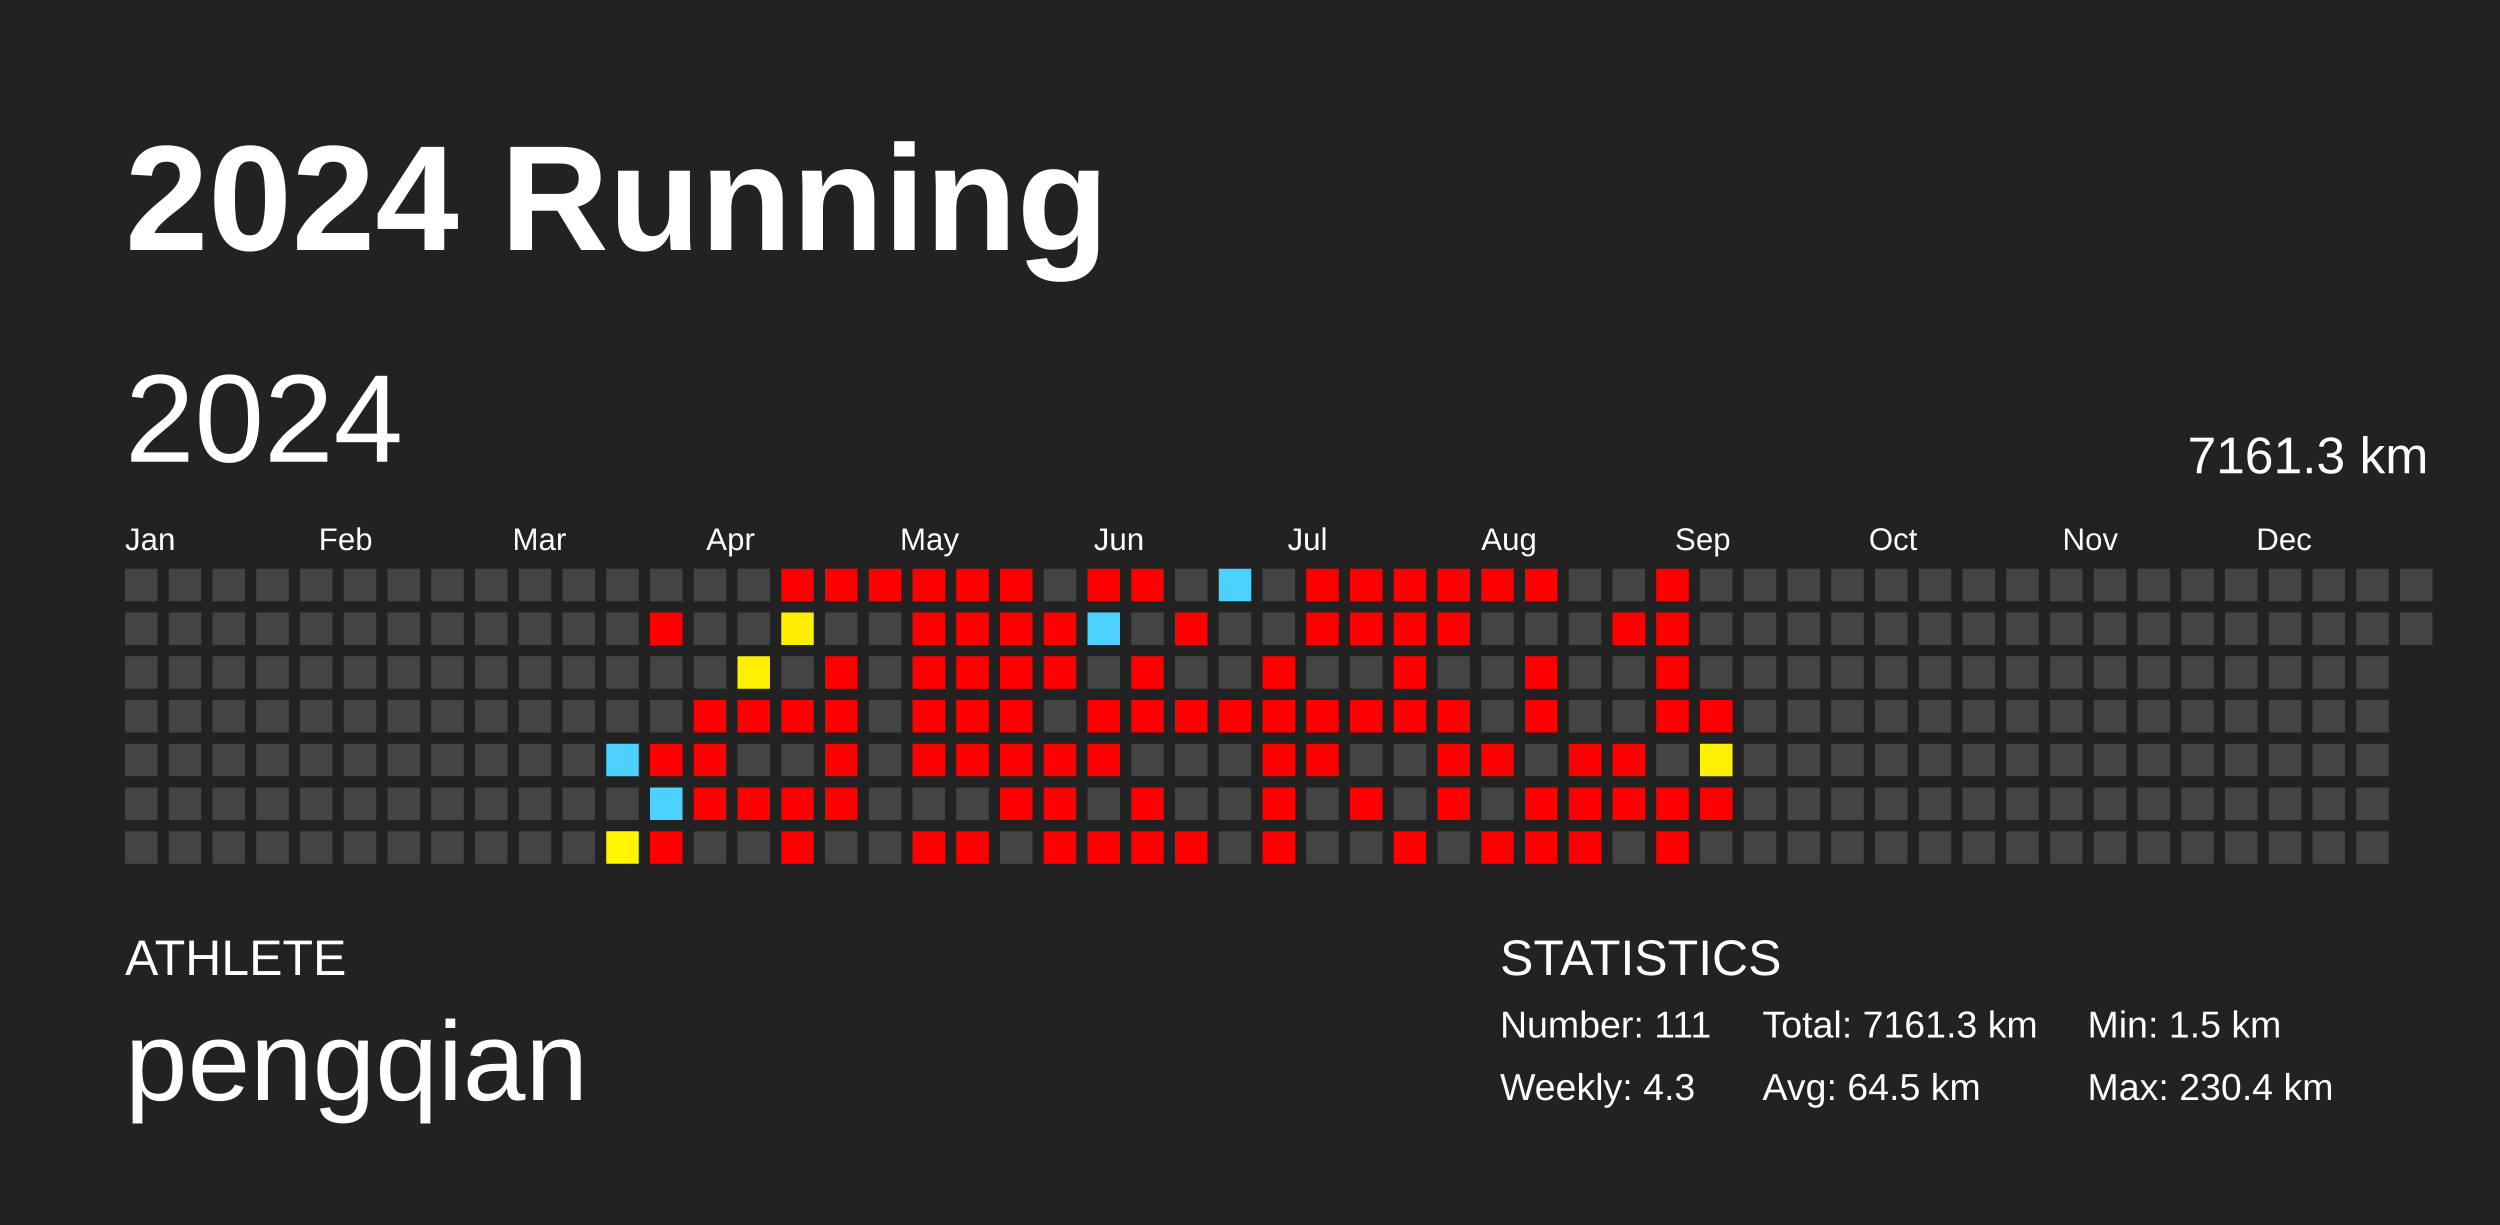
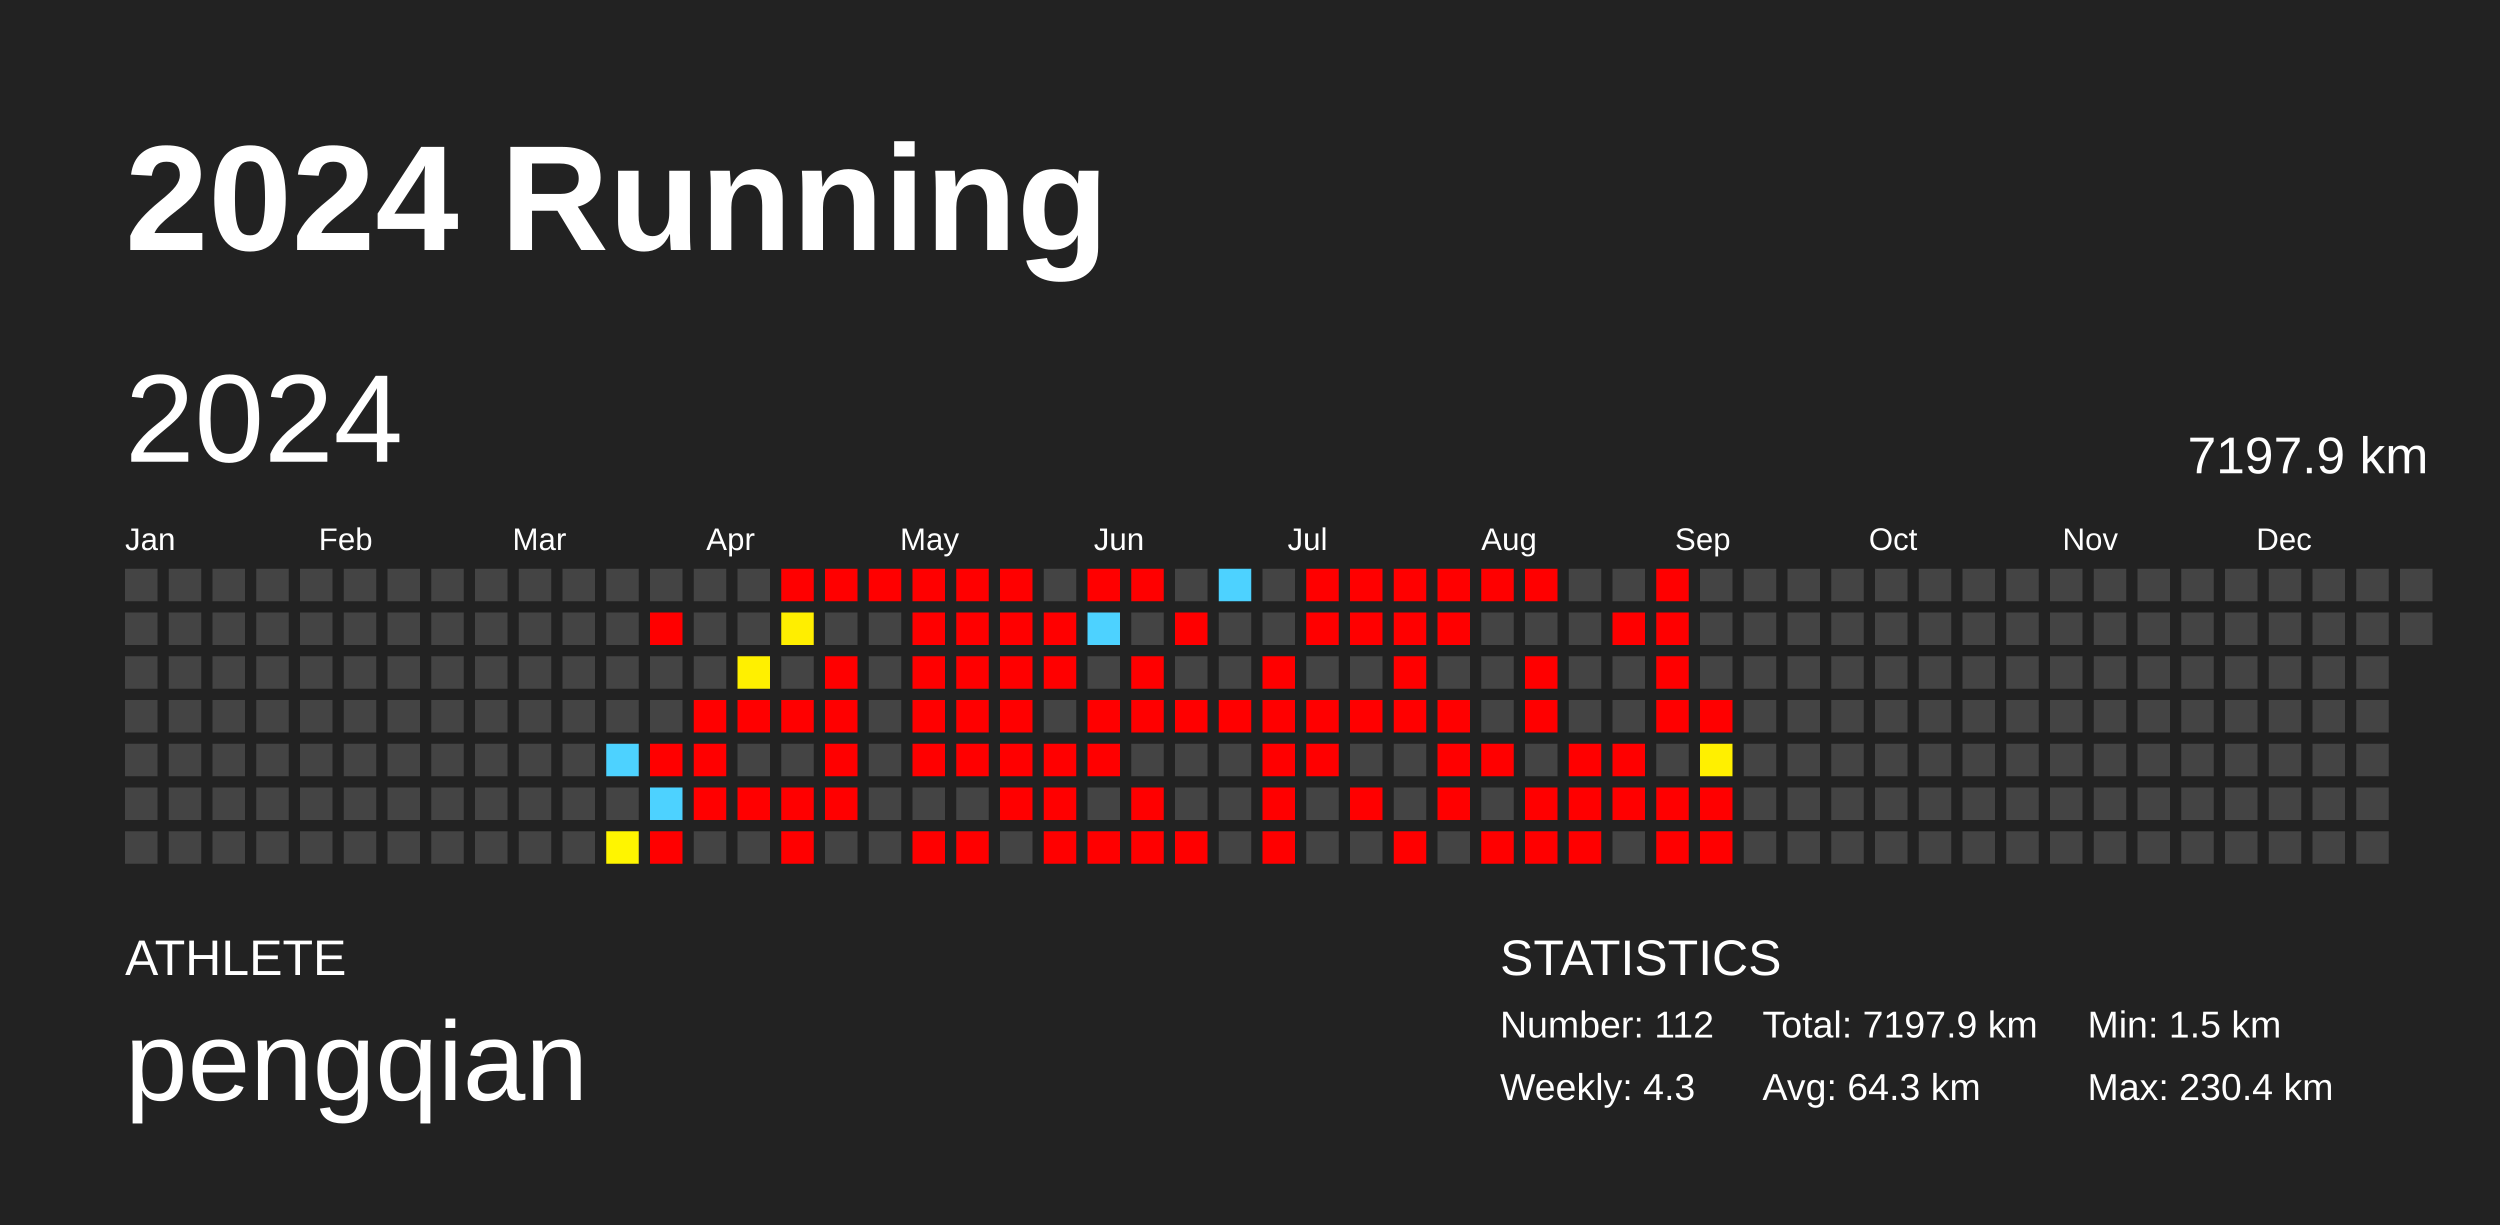
<svg xmlns="http://www.w3.org/2000/svg" baseProfile="full" height="98mm" version="1.1" viewBox="0,0,200,98" width="200mm">
  <defs />
  <rect fill="#222222" height="98" width="200" x="0" y="0" />
  <text fill="#FFFFFF" style="font-size:12px; font-family:Arial; font-weight:bold;" x="10" y="20">2024 Running</text>
  <text fill="#FFFFFF" style="font-size:4px; font-family:Arial" x="10" y="78">ATHLETE</text>
  <text fill="#FFFFFF" style="font-size:9px; font-family:Arial" x="10" y="88">pengqian</text>
  <text fill="#FFFFFF" style="font-size:4px; font-family:Arial" x="120" y="78">STATISTICS</text>
-   <text fill="#FFFFFF" style="font-size:3px; font-family:Arial" x="120" y="83">Number: 111</text>
+   <text fill="#FFFFFF" style="font-size:3px; font-family:Arial" x="120" y="83">Number: 112</text>
  <text fill="#FFFFFF" style="font-size:3px; font-family:Arial" x="120" y="88">Weekly: 4.3</text>
-   <text fill="#FFFFFF" style="font-size:3px; font-family:Arial" x="141" y="83">Total: 7161.3 km</text>
-   <text fill="#FFFFFF" style="font-size:3px; font-family:Arial" x="141" y="88">Avg: 64.5 km</text>
+   <text fill="#FFFFFF" style="font-size:3px; font-family:Arial" x="141" y="83">Total: 7197.9 km</text>
+   <text fill="#FFFFFF" style="font-size:3px; font-family:Arial" x="141" y="88">Avg: 64.3 km</text>
  <text fill="#FFFFFF" style="font-size:3px; font-family:Arial" x="167" y="83">Min: 1.5 km</text>
  <text fill="#FFFFFF" style="font-size:3px; font-family:Arial" x="167" y="88">Max: 230.4 km</text>
  <text dominant-baseline="hanging" fill="#FFFFFF" style="font-size:10.0px; font-family:Arial;" x="10" y="30">2024</text>
-   <text dominant-baseline="hanging" fill="#FFFFFF" style="font-size:4.125px; font-family:Arial;" x="175" y="35">7161.3 km</text>
+   <text dominant-baseline="hanging" fill="#FFFFFF" style="font-size:4.125px; font-family:Arial;" x="175" y="35">7197.9 km</text>
  <text fill="#FFFFFF" style="font-size:2.5px; font-family:Arial" x="10.0" y="44">Jan</text>
  <text fill="#FFFFFF" style="font-size:2.5px; font-family:Arial" x="25.5" y="44">Feb</text>
  <text fill="#FFFFFF" style="font-size:2.5px; font-family:Arial" x="41.0" y="44">Mar</text>
  <text fill="#FFFFFF" style="font-size:2.5px; font-family:Arial" x="56.5" y="44">Apr</text>
  <text fill="#FFFFFF" style="font-size:2.5px; font-family:Arial" x="72.0" y="44">May</text>
  <text fill="#FFFFFF" style="font-size:2.5px; font-family:Arial" x="87.5" y="44">Jun</text>
  <text fill="#FFFFFF" style="font-size:2.5px; font-family:Arial" x="103.0" y="44">Jul</text>
  <text fill="#FFFFFF" style="font-size:2.5px; font-family:Arial" x="118.5" y="44">Aug</text>
  <text fill="#FFFFFF" style="font-size:2.5px; font-family:Arial" x="134.0" y="44">Sep</text>
  <text fill="#FFFFFF" style="font-size:2.5px; font-family:Arial" x="149.5" y="44">Oct</text>
  <text fill="#FFFFFF" style="font-size:2.5px; font-family:Arial" x="165.0" y="44">Nov</text>
  <text fill="#FFFFFF" style="font-size:2.5px; font-family:Arial" x="180.5" y="44">Dec</text>
  <rect fill="#444444" height="2.6" width="2.6" x="10.0" y="45.5" />
  <rect fill="#444444" height="2.6" width="2.6" x="10.0" y="49.0" />
  <rect fill="#444444" height="2.6" width="2.6" x="10.0" y="52.5" />
  <rect fill="#444444" height="2.6" width="2.6" x="10.0" y="56.0" />
  <rect fill="#444444" height="2.6" width="2.6" x="10.0" y="59.5" />
  <rect fill="#444444" height="2.6" width="2.6" x="10.0" y="63.0" />
  <rect fill="#444444" height="2.6" width="2.6" x="10.0" y="66.5" />
  <rect fill="#444444" height="2.6" width="2.6" x="13.5" y="45.5" />
  <rect fill="#444444" height="2.6" width="2.6" x="13.5" y="49.0" />
  <rect fill="#444444" height="2.6" width="2.6" x="13.5" y="52.5" />
  <rect fill="#444444" height="2.6" width="2.6" x="13.5" y="56.0" />
  <rect fill="#444444" height="2.6" width="2.6" x="13.5" y="59.5" />
  <rect fill="#444444" height="2.6" width="2.6" x="13.5" y="63.0" />
  <rect fill="#444444" height="2.6" width="2.6" x="13.5" y="66.5" />
  <rect fill="#444444" height="2.6" width="2.6" x="17.0" y="45.5" />
  <rect fill="#444444" height="2.6" width="2.6" x="17.0" y="49.0" />
  <rect fill="#444444" height="2.6" width="2.6" x="17.0" y="52.5" />
  <rect fill="#444444" height="2.6" width="2.6" x="17.0" y="56.0" />
  <rect fill="#444444" height="2.6" width="2.6" x="17.0" y="59.5" />
  <rect fill="#444444" height="2.6" width="2.6" x="17.0" y="63.0" />
  <rect fill="#444444" height="2.6" width="2.6" x="17.0" y="66.5" />
  <rect fill="#444444" height="2.6" width="2.6" x="20.5" y="45.5" />
  <rect fill="#444444" height="2.6" width="2.6" x="20.5" y="49.0" />
  <rect fill="#444444" height="2.6" width="2.6" x="20.5" y="52.5" />
  <rect fill="#444444" height="2.6" width="2.6" x="20.5" y="56.0" />
  <rect fill="#444444" height="2.6" width="2.6" x="20.5" y="59.5" />
  <rect fill="#444444" height="2.6" width="2.6" x="20.5" y="63.0" />
  <rect fill="#444444" height="2.6" width="2.6" x="20.5" y="66.5" />
  <rect fill="#444444" height="2.6" width="2.6" x="24.0" y="45.5" />
  <rect fill="#444444" height="2.6" width="2.6" x="24.0" y="49.0" />
  <rect fill="#444444" height="2.6" width="2.6" x="24.0" y="52.5" />
  <rect fill="#444444" height="2.6" width="2.6" x="24.0" y="56.0" />
  <rect fill="#444444" height="2.6" width="2.6" x="24.0" y="59.5" />
  <rect fill="#444444" height="2.6" width="2.6" x="24.0" y="63.0" />
  <rect fill="#444444" height="2.6" width="2.6" x="24.0" y="66.5" />
  <rect fill="#444444" height="2.6" width="2.6" x="27.5" y="45.5" />
  <rect fill="#444444" height="2.6" width="2.6" x="27.5" y="49.0" />
  <rect fill="#444444" height="2.6" width="2.6" x="27.5" y="52.5" />
  <rect fill="#444444" height="2.6" width="2.6" x="27.5" y="56.0" />
  <rect fill="#444444" height="2.6" width="2.6" x="27.5" y="59.5" />
  <rect fill="#444444" height="2.6" width="2.6" x="27.5" y="63.0" />
  <rect fill="#444444" height="2.6" width="2.6" x="27.5" y="66.5" />
  <rect fill="#444444" height="2.6" width="2.6" x="31.0" y="45.5" />
  <rect fill="#444444" height="2.6" width="2.6" x="31.0" y="49.0" />
  <rect fill="#444444" height="2.6" width="2.6" x="31.0" y="52.5" />
  <rect fill="#444444" height="2.6" width="2.6" x="31.0" y="56.0" />
  <rect fill="#444444" height="2.6" width="2.6" x="31.0" y="59.5" />
  <rect fill="#444444" height="2.6" width="2.6" x="31.0" y="63.0" />
  <rect fill="#444444" height="2.6" width="2.6" x="31.0" y="66.5" />
  <rect fill="#444444" height="2.6" width="2.6" x="34.5" y="45.5" />
  <rect fill="#444444" height="2.6" width="2.6" x="34.5" y="49.0" />
  <rect fill="#444444" height="2.6" width="2.6" x="34.5" y="52.5" />
  <rect fill="#444444" height="2.6" width="2.6" x="34.5" y="56.0" />
  <rect fill="#444444" height="2.6" width="2.6" x="34.5" y="59.5" />
  <rect fill="#444444" height="2.6" width="2.6" x="34.5" y="63.0" />
  <rect fill="#444444" height="2.6" width="2.6" x="34.5" y="66.5" />
  <rect fill="#444444" height="2.6" width="2.6" x="38.0" y="45.5" />
  <rect fill="#444444" height="2.6" width="2.6" x="38.0" y="49.0" />
  <rect fill="#444444" height="2.6" width="2.6" x="38.0" y="52.5" />
  <rect fill="#444444" height="2.6" width="2.6" x="38.0" y="56.0" />
  <rect fill="#444444" height="2.6" width="2.6" x="38.0" y="59.5" />
  <rect fill="#444444" height="2.6" width="2.6" x="38.0" y="63.0" />
  <rect fill="#444444" height="2.6" width="2.6" x="38.0" y="66.5" />
  <rect fill="#444444" height="2.6" width="2.6" x="41.5" y="45.5" />
  <rect fill="#444444" height="2.6" width="2.6" x="41.5" y="49.0" />
  <rect fill="#444444" height="2.6" width="2.6" x="41.5" y="52.5" />
  <rect fill="#444444" height="2.6" width="2.6" x="41.5" y="56.0" />
  <rect fill="#444444" height="2.6" width="2.6" x="41.5" y="59.5" />
  <rect fill="#444444" height="2.6" width="2.6" x="41.5" y="63.0" />
  <rect fill="#444444" height="2.6" width="2.6" x="41.5" y="66.5" />
  <rect fill="#444444" height="2.6" width="2.6" x="45.0" y="45.5" />
  <rect fill="#444444" height="2.6" width="2.6" x="45.0" y="49.0" />
  <rect fill="#444444" height="2.6" width="2.6" x="45.0" y="52.5" />
  <rect fill="#444444" height="2.6" width="2.6" x="45.0" y="56.0" />
  <rect fill="#444444" height="2.6" width="2.6" x="45.0" y="59.5" />
  <rect fill="#444444" height="2.6" width="2.6" x="45.0" y="63.0" />
  <rect fill="#444444" height="2.6" width="2.6" x="45.0" y="66.5" />
  <rect fill="#444444" height="2.6" width="2.6" x="48.5" y="45.5" />
  <rect fill="#444444" height="2.6" width="2.6" x="48.5" y="49.0" />
  <rect fill="#444444" height="2.6" width="2.6" x="48.5" y="52.5" />
  <rect fill="#444444" height="2.6" width="2.6" x="48.5" y="56.0" />
  <rect fill="#4dd2ff" height="2.6" width="2.6" x="48.5" y="59.5" />
  <rect fill="#444444" height="2.6" width="2.6" x="48.5" y="63.0" />
  <rect fill="#fff500" height="2.6" width="2.6" x="48.5" y="66.5" />
  <rect fill="#444444" height="2.6" width="2.6" x="52.0" y="45.5" />
  <rect fill="red" height="2.6" width="2.6" x="52.0" y="49.0" />
  <rect fill="#444444" height="2.6" width="2.6" x="52.0" y="52.5" />
  <rect fill="#444444" height="2.6" width="2.6" x="52.0" y="56.0" />
  <rect fill="red" height="2.6" width="2.6" x="52.0" y="59.5" />
  <rect fill="#4dd2ff" height="2.6" width="2.6" x="52.0" y="63.0" />
  <rect fill="red" height="2.6" width="2.6" x="52.0" y="66.5" />
  <rect fill="#444444" height="2.6" width="2.6" x="55.5" y="45.5" />
  <rect fill="#444444" height="2.6" width="2.6" x="55.5" y="49.0" />
  <rect fill="#444444" height="2.6" width="2.6" x="55.5" y="52.5" />
  <rect fill="red" height="2.6" width="2.6" x="55.5" y="56.0" />
  <rect fill="red" height="2.6" width="2.6" x="55.5" y="59.5" />
  <rect fill="red" height="2.6" width="2.6" x="55.5" y="63.0" />
  <rect fill="#444444" height="2.6" width="2.6" x="55.5" y="66.5" />
  <rect fill="#444444" height="2.6" width="2.6" x="59.0" y="45.5" />
  <rect fill="#444444" height="2.6" width="2.6" x="59.0" y="49.0" />
  <rect fill="#fff000" height="2.6" width="2.6" x="59.0" y="52.5" />
  <rect fill="red" height="2.6" width="2.6" x="59.0" y="56.0" />
  <rect fill="#444444" height="2.6" width="2.6" x="59.0" y="59.5" />
  <rect fill="red" height="2.6" width="2.6" x="59.0" y="63.0" />
  <rect fill="#444444" height="2.6" width="2.6" x="59.0" y="66.5" />
  <rect fill="red" height="2.6" width="2.6" x="62.5" y="45.5" />
  <rect fill="#ffee00" height="2.6" width="2.6" x="62.5" y="49.0" />
  <rect fill="#444444" height="2.6" width="2.6" x="62.5" y="52.5" />
  <rect fill="red" height="2.6" width="2.6" x="62.5" y="56.0" />
  <rect fill="#444444" height="2.6" width="2.6" x="62.5" y="59.5" />
  <rect fill="red" height="2.6" width="2.6" x="62.5" y="63.0" />
  <rect fill="red" height="2.6" width="2.6" x="62.5" y="66.5" />
  <rect fill="red" height="2.6" width="2.6" x="66.0" y="45.5" />
  <rect fill="#444444" height="2.6" width="2.6" x="66.0" y="49.0" />
  <rect fill="red" height="2.6" width="2.6" x="66.0" y="52.5" />
  <rect fill="red" height="2.6" width="2.6" x="66.0" y="56.0" />
  <rect fill="red" height="2.6" width="2.6" x="66.0" y="59.5" />
  <rect fill="red" height="2.6" width="2.6" x="66.0" y="63.0" />
  <rect fill="#444444" height="2.6" width="2.6" x="66.0" y="66.5" />
  <rect fill="red" height="2.6" width="2.6" x="69.5" y="45.5" />
  <rect fill="#444444" height="2.6" width="2.6" x="69.5" y="49.0" />
  <rect fill="#444444" height="2.6" width="2.6" x="69.5" y="52.5" />
  <rect fill="#444444" height="2.6" width="2.6" x="69.5" y="56.0" />
  <rect fill="#444444" height="2.6" width="2.6" x="69.5" y="59.5" />
  <rect fill="#444444" height="2.6" width="2.6" x="69.5" y="63.0" />
  <rect fill="#444444" height="2.6" width="2.6" x="69.5" y="66.5" />
  <rect fill="red" height="2.6" width="2.6" x="73.0" y="45.5" />
  <rect fill="red" height="2.6" width="2.6" x="73.0" y="49.0" />
  <rect fill="red" height="2.6" width="2.6" x="73.0" y="52.5" />
  <rect fill="red" height="2.6" width="2.6" x="73.0" y="56.0" />
  <rect fill="red" height="2.6" width="2.6" x="73.0" y="59.5" />
  <rect fill="#444444" height="2.6" width="2.6" x="73.0" y="63.0" />
  <rect fill="red" height="2.6" width="2.6" x="73.0" y="66.5" />
  <rect fill="red" height="2.6" width="2.6" x="76.5" y="45.5" />
  <rect fill="red" height="2.6" width="2.6" x="76.5" y="49.0" />
  <rect fill="red" height="2.6" width="2.6" x="76.5" y="52.5" />
  <rect fill="red" height="2.6" width="2.6" x="76.5" y="56.0" />
  <rect fill="red" height="2.6" width="2.6" x="76.5" y="59.5" />
  <rect fill="#444444" height="2.6" width="2.6" x="76.5" y="63.0" />
  <rect fill="red" height="2.6" width="2.6" x="76.5" y="66.5" />
  <rect fill="red" height="2.6" width="2.6" x="80.0" y="45.5" />
  <rect fill="red" height="2.6" width="2.6" x="80.0" y="49.0" />
  <rect fill="red" height="2.6" width="2.6" x="80.0" y="52.5" />
  <rect fill="red" height="2.6" width="2.6" x="80.0" y="56.0" />
  <rect fill="red" height="2.6" width="2.6" x="80.0" y="59.5" />
  <rect fill="red" height="2.6" width="2.6" x="80.0" y="63.0" />
  <rect fill="#444444" height="2.6" width="2.6" x="80.0" y="66.5" />
  <rect fill="#444444" height="2.6" width="2.6" x="83.5" y="45.5" />
  <rect fill="red" height="2.6" width="2.6" x="83.5" y="49.0" />
  <rect fill="red" height="2.6" width="2.6" x="83.5" y="52.5" />
  <rect fill="#444444" height="2.6" width="2.6" x="83.5" y="56.0" />
  <rect fill="red" height="2.6" width="2.6" x="83.5" y="59.5" />
  <rect fill="red" height="2.6" width="2.6" x="83.5" y="63.0" />
  <rect fill="red" height="2.6" width="2.6" x="83.5" y="66.5" />
  <rect fill="red" height="2.6" width="2.6" x="87.0" y="45.5" />
  <rect fill="#4dd2ff" height="2.6" width="2.6" x="87.0" y="49.0" />
  <rect fill="#444444" height="2.6" width="2.6" x="87.0" y="52.5" />
  <rect fill="red" height="2.6" width="2.6" x="87.0" y="56.0" />
  <rect fill="red" height="2.6" width="2.6" x="87.0" y="59.5" />
  <rect fill="#444444" height="2.6" width="2.6" x="87.0" y="63.0" />
  <rect fill="red" height="2.6" width="2.6" x="87.0" y="66.5" />
  <rect fill="red" height="2.6" width="2.6" x="90.5" y="45.5" />
  <rect fill="#444444" height="2.6" width="2.6" x="90.5" y="49.0" />
  <rect fill="red" height="2.6" width="2.6" x="90.5" y="52.5" />
  <rect fill="red" height="2.6" width="2.6" x="90.5" y="56.0" />
  <rect fill="#444444" height="2.6" width="2.6" x="90.5" y="59.5" />
  <rect fill="red" height="2.6" width="2.6" x="90.5" y="63.0" />
  <rect fill="red" height="2.6" width="2.6" x="90.5" y="66.5" />
  <rect fill="#444444" height="2.6" width="2.6" x="94.0" y="45.5" />
  <rect fill="red" height="2.6" width="2.6" x="94.0" y="49.0" />
  <rect fill="#444444" height="2.6" width="2.6" x="94.0" y="52.5" />
  <rect fill="red" height="2.6" width="2.6" x="94.0" y="56.0" />
  <rect fill="#444444" height="2.6" width="2.6" x="94.0" y="59.5" />
  <rect fill="#444444" height="2.6" width="2.6" x="94.0" y="63.0" />
  <rect fill="red" height="2.6" width="2.6" x="94.0" y="66.5" />
  <rect fill="#4dd2ff" height="2.6" width="2.6" x="97.5" y="45.5" />
  <rect fill="#444444" height="2.6" width="2.6" x="97.5" y="49.0" />
  <rect fill="#444444" height="2.6" width="2.6" x="97.5" y="52.5" />
  <rect fill="red" height="2.6" width="2.6" x="97.5" y="56.0" />
  <rect fill="#444444" height="2.6" width="2.6" x="97.5" y="59.5" />
  <rect fill="#444444" height="2.6" width="2.6" x="97.5" y="63.0" />
  <rect fill="#444444" height="2.6" width="2.6" x="97.5" y="66.5" />
  <rect fill="#444444" height="2.6" width="2.6" x="101.0" y="45.5" />
  <rect fill="#444444" height="2.6" width="2.6" x="101.0" y="49.0" />
  <rect fill="red" height="2.6" width="2.6" x="101.0" y="52.5" />
  <rect fill="red" height="2.6" width="2.6" x="101.0" y="56.0" />
  <rect fill="red" height="2.6" width="2.6" x="101.0" y="59.5" />
  <rect fill="red" height="2.6" width="2.6" x="101.0" y="63.0" />
  <rect fill="red" height="2.6" width="2.6" x="101.0" y="66.5" />
  <rect fill="red" height="2.6" width="2.6" x="104.5" y="45.5" />
  <rect fill="red" height="2.6" width="2.6" x="104.5" y="49.0" />
  <rect fill="#444444" height="2.6" width="2.6" x="104.5" y="52.5" />
  <rect fill="red" height="2.6" width="2.6" x="104.5" y="56.0" />
  <rect fill="red" height="2.6" width="2.6" x="104.5" y="59.5" />
  <rect fill="#444444" height="2.6" width="2.6" x="104.5" y="63.0" />
  <rect fill="#444444" height="2.6" width="2.6" x="104.5" y="66.5" />
  <rect fill="red" height="2.6" width="2.6" x="108.0" y="45.5" />
  <rect fill="red" height="2.6" width="2.6" x="108.0" y="49.0" />
  <rect fill="#444444" height="2.6" width="2.6" x="108.0" y="52.5" />
  <rect fill="red" height="2.6" width="2.6" x="108.0" y="56.0" />
  <rect fill="#444444" height="2.6" width="2.6" x="108.0" y="59.5" />
  <rect fill="red" height="2.6" width="2.6" x="108.0" y="63.0" />
  <rect fill="#444444" height="2.6" width="2.6" x="108.0" y="66.5" />
  <rect fill="red" height="2.6" width="2.6" x="111.5" y="45.5" />
  <rect fill="red" height="2.6" width="2.6" x="111.5" y="49.0" />
  <rect fill="red" height="2.6" width="2.6" x="111.5" y="52.5" />
  <rect fill="red" height="2.6" width="2.6" x="111.5" y="56.0" />
  <rect fill="#444444" height="2.6" width="2.6" x="111.5" y="59.5" />
  <rect fill="#444444" height="2.6" width="2.6" x="111.5" y="63.0" />
  <rect fill="red" height="2.6" width="2.6" x="111.5" y="66.5" />
  <rect fill="red" height="2.6" width="2.6" x="115.0" y="45.5" />
  <rect fill="red" height="2.6" width="2.6" x="115.0" y="49.0" />
  <rect fill="#444444" height="2.6" width="2.6" x="115.0" y="52.5" />
  <rect fill="red" height="2.6" width="2.6" x="115.0" y="56.0" />
  <rect fill="red" height="2.6" width="2.6" x="115.0" y="59.5" />
  <rect fill="red" height="2.6" width="2.6" x="115.0" y="63.0" />
  <rect fill="#444444" height="2.6" width="2.6" x="115.0" y="66.5" />
  <rect fill="red" height="2.6" width="2.6" x="118.5" y="45.5" />
  <rect fill="#444444" height="2.6" width="2.6" x="118.5" y="49.0" />
  <rect fill="#444444" height="2.6" width="2.6" x="118.5" y="52.5" />
  <rect fill="#444444" height="2.6" width="2.6" x="118.5" y="56.0" />
  <rect fill="red" height="2.6" width="2.6" x="118.5" y="59.5" />
  <rect fill="#444444" height="2.6" width="2.6" x="118.5" y="63.0" />
  <rect fill="red" height="2.6" width="2.6" x="118.5" y="66.5" />
  <rect fill="red" height="2.6" width="2.6" x="122.0" y="45.5" />
  <rect fill="#444444" height="2.6" width="2.6" x="122.0" y="49.0" />
  <rect fill="red" height="2.6" width="2.6" x="122.0" y="52.5" />
  <rect fill="red" height="2.6" width="2.6" x="122.0" y="56.0" />
  <rect fill="#444444" height="2.6" width="2.6" x="122.0" y="59.5" />
  <rect fill="red" height="2.6" width="2.6" x="122.0" y="63.0" />
  <rect fill="red" height="2.6" width="2.6" x="122.0" y="66.5" />
  <rect fill="#444444" height="2.6" width="2.6" x="125.5" y="45.5" />
  <rect fill="#444444" height="2.6" width="2.6" x="125.5" y="49.0" />
  <rect fill="#444444" height="2.6" width="2.6" x="125.5" y="52.5" />
  <rect fill="#444444" height="2.6" width="2.6" x="125.5" y="56.0" />
  <rect fill="red" height="2.6" width="2.6" x="125.5" y="59.5" />
  <rect fill="red" height="2.6" width="2.6" x="125.5" y="63.0" />
  <rect fill="red" height="2.6" width="2.6" x="125.5" y="66.5" />
  <rect fill="#444444" height="2.6" width="2.6" x="129.0" y="45.5" />
  <rect fill="red" height="2.6" width="2.6" x="129.0" y="49.0" />
  <rect fill="#444444" height="2.6" width="2.6" x="129.0" y="52.5" />
  <rect fill="#444444" height="2.6" width="2.6" x="129.0" y="56.0" />
  <rect fill="red" height="2.6" width="2.6" x="129.0" y="59.5" />
  <rect fill="red" height="2.6" width="2.6" x="129.0" y="63.0" />
  <rect fill="#444444" height="2.6" width="2.6" x="129.0" y="66.5" />
  <rect fill="red" height="2.6" width="2.6" x="132.5" y="45.5" />
  <rect fill="red" height="2.6" width="2.6" x="132.5" y="49.0" />
  <rect fill="red" height="2.6" width="2.6" x="132.5" y="52.5" />
  <rect fill="red" height="2.6" width="2.6" x="132.5" y="56.0" />
  <rect fill="#444444" height="2.6" width="2.6" x="132.5" y="59.5" />
  <rect fill="red" height="2.6" width="2.6" x="132.5" y="63.0" />
  <rect fill="red" height="2.6" width="2.6" x="132.5" y="66.5" />
  <rect fill="#444444" height="2.6" width="2.6" x="136.0" y="45.5" />
  <rect fill="#444444" height="2.6" width="2.6" x="136.0" y="49.0" />
  <rect fill="#444444" height="2.6" width="2.6" x="136.0" y="52.5" />
  <rect fill="red" height="2.6" width="2.6" x="136.0" y="56.0" />
  <rect fill="#fff000" height="2.6" width="2.6" x="136.0" y="59.5" />
  <rect fill="red" height="2.6" width="2.6" x="136.0" y="63.0" />
-   <rect fill="#444444" height="2.6" width="2.6" x="136.0" y="66.5" />
+   <rect fill="red" height="2.6" width="2.6" x="136.0" y="66.5" />
  <rect fill="#444444" height="2.6" width="2.6" x="139.5" y="45.5" />
  <rect fill="#444444" height="2.6" width="2.6" x="139.5" y="49.0" />
  <rect fill="#444444" height="2.6" width="2.6" x="139.5" y="52.5" />
  <rect fill="#444444" height="2.6" width="2.6" x="139.5" y="56.0" />
  <rect fill="#444444" height="2.6" width="2.6" x="139.5" y="59.5" />
  <rect fill="#444444" height="2.6" width="2.6" x="139.5" y="63.0" />
  <rect fill="#444444" height="2.6" width="2.6" x="139.5" y="66.5" />
  <rect fill="#444444" height="2.6" width="2.6" x="143.0" y="45.5" />
  <rect fill="#444444" height="2.6" width="2.6" x="143.0" y="49.0" />
  <rect fill="#444444" height="2.6" width="2.6" x="143.0" y="52.5" />
  <rect fill="#444444" height="2.6" width="2.6" x="143.0" y="56.0" />
  <rect fill="#444444" height="2.6" width="2.6" x="143.0" y="59.5" />
  <rect fill="#444444" height="2.6" width="2.6" x="143.0" y="63.0" />
  <rect fill="#444444" height="2.6" width="2.6" x="143.0" y="66.5" />
  <rect fill="#444444" height="2.6" width="2.6" x="146.5" y="45.5" />
  <rect fill="#444444" height="2.6" width="2.6" x="146.5" y="49.0" />
  <rect fill="#444444" height="2.6" width="2.6" x="146.5" y="52.5" />
  <rect fill="#444444" height="2.6" width="2.6" x="146.5" y="56.0" />
  <rect fill="#444444" height="2.6" width="2.6" x="146.5" y="59.5" />
  <rect fill="#444444" height="2.6" width="2.6" x="146.5" y="63.0" />
  <rect fill="#444444" height="2.6" width="2.6" x="146.5" y="66.5" />
  <rect fill="#444444" height="2.6" width="2.6" x="150.0" y="45.5" />
  <rect fill="#444444" height="2.6" width="2.6" x="150.0" y="49.0" />
  <rect fill="#444444" height="2.6" width="2.6" x="150.0" y="52.5" />
  <rect fill="#444444" height="2.6" width="2.6" x="150.0" y="56.0" />
  <rect fill="#444444" height="2.6" width="2.6" x="150.0" y="59.5" />
  <rect fill="#444444" height="2.6" width="2.6" x="150.0" y="63.0" />
  <rect fill="#444444" height="2.6" width="2.6" x="150.0" y="66.5" />
  <rect fill="#444444" height="2.6" width="2.6" x="153.5" y="45.5" />
  <rect fill="#444444" height="2.6" width="2.6" x="153.5" y="49.0" />
  <rect fill="#444444" height="2.6" width="2.6" x="153.5" y="52.5" />
  <rect fill="#444444" height="2.6" width="2.6" x="153.5" y="56.0" />
  <rect fill="#444444" height="2.6" width="2.6" x="153.5" y="59.5" />
  <rect fill="#444444" height="2.6" width="2.6" x="153.5" y="63.0" />
  <rect fill="#444444" height="2.6" width="2.6" x="153.5" y="66.5" />
  <rect fill="#444444" height="2.6" width="2.6" x="157.0" y="45.5" />
  <rect fill="#444444" height="2.6" width="2.6" x="157.0" y="49.0" />
  <rect fill="#444444" height="2.6" width="2.6" x="157.0" y="52.5" />
  <rect fill="#444444" height="2.6" width="2.6" x="157.0" y="56.0" />
  <rect fill="#444444" height="2.6" width="2.6" x="157.0" y="59.5" />
  <rect fill="#444444" height="2.6" width="2.6" x="157.0" y="63.0" />
  <rect fill="#444444" height="2.6" width="2.6" x="157.0" y="66.5" />
  <rect fill="#444444" height="2.6" width="2.6" x="160.5" y="45.5" />
  <rect fill="#444444" height="2.6" width="2.6" x="160.5" y="49.0" />
  <rect fill="#444444" height="2.6" width="2.6" x="160.5" y="52.5" />
  <rect fill="#444444" height="2.6" width="2.6" x="160.5" y="56.0" />
  <rect fill="#444444" height="2.6" width="2.6" x="160.5" y="59.5" />
  <rect fill="#444444" height="2.6" width="2.6" x="160.5" y="63.0" />
  <rect fill="#444444" height="2.6" width="2.6" x="160.5" y="66.5" />
  <rect fill="#444444" height="2.6" width="2.6" x="164.0" y="45.5" />
  <rect fill="#444444" height="2.6" width="2.6" x="164.0" y="49.0" />
  <rect fill="#444444" height="2.6" width="2.6" x="164.0" y="52.5" />
  <rect fill="#444444" height="2.6" width="2.6" x="164.0" y="56.0" />
  <rect fill="#444444" height="2.6" width="2.6" x="164.0" y="59.5" />
  <rect fill="#444444" height="2.6" width="2.6" x="164.0" y="63.0" />
  <rect fill="#444444" height="2.6" width="2.6" x="164.0" y="66.5" />
  <rect fill="#444444" height="2.6" width="2.6" x="167.5" y="45.5" />
  <rect fill="#444444" height="2.6" width="2.6" x="167.5" y="49.0" />
  <rect fill="#444444" height="2.6" width="2.6" x="167.5" y="52.5" />
  <rect fill="#444444" height="2.6" width="2.6" x="167.5" y="56.0" />
  <rect fill="#444444" height="2.6" width="2.6" x="167.5" y="59.5" />
  <rect fill="#444444" height="2.6" width="2.6" x="167.5" y="63.0" />
  <rect fill="#444444" height="2.6" width="2.6" x="167.5" y="66.5" />
  <rect fill="#444444" height="2.6" width="2.6" x="171.0" y="45.5" />
  <rect fill="#444444" height="2.6" width="2.6" x="171.0" y="49.0" />
  <rect fill="#444444" height="2.6" width="2.6" x="171.0" y="52.5" />
  <rect fill="#444444" height="2.6" width="2.6" x="171.0" y="56.0" />
  <rect fill="#444444" height="2.6" width="2.6" x="171.0" y="59.5" />
  <rect fill="#444444" height="2.6" width="2.6" x="171.0" y="63.0" />
  <rect fill="#444444" height="2.6" width="2.6" x="171.0" y="66.5" />
  <rect fill="#444444" height="2.6" width="2.6" x="174.5" y="45.5" />
  <rect fill="#444444" height="2.6" width="2.6" x="174.5" y="49.0" />
  <rect fill="#444444" height="2.6" width="2.6" x="174.5" y="52.5" />
  <rect fill="#444444" height="2.6" width="2.6" x="174.5" y="56.0" />
  <rect fill="#444444" height="2.6" width="2.6" x="174.5" y="59.5" />
  <rect fill="#444444" height="2.6" width="2.6" x="174.5" y="63.0" />
  <rect fill="#444444" height="2.6" width="2.6" x="174.5" y="66.5" />
  <rect fill="#444444" height="2.6" width="2.6" x="178.0" y="45.5" />
  <rect fill="#444444" height="2.6" width="2.6" x="178.0" y="49.0" />
  <rect fill="#444444" height="2.6" width="2.6" x="178.0" y="52.5" />
  <rect fill="#444444" height="2.6" width="2.6" x="178.0" y="56.0" />
  <rect fill="#444444" height="2.6" width="2.6" x="178.0" y="59.5" />
  <rect fill="#444444" height="2.6" width="2.6" x="178.0" y="63.0" />
  <rect fill="#444444" height="2.6" width="2.6" x="178.0" y="66.5" />
  <rect fill="#444444" height="2.6" width="2.6" x="181.5" y="45.5" />
  <rect fill="#444444" height="2.6" width="2.6" x="181.5" y="49.0" />
  <rect fill="#444444" height="2.6" width="2.6" x="181.5" y="52.5" />
  <rect fill="#444444" height="2.6" width="2.6" x="181.5" y="56.0" />
  <rect fill="#444444" height="2.6" width="2.6" x="181.5" y="59.5" />
  <rect fill="#444444" height="2.6" width="2.6" x="181.5" y="63.0" />
  <rect fill="#444444" height="2.6" width="2.6" x="181.5" y="66.5" />
  <rect fill="#444444" height="2.6" width="2.6" x="185.0" y="45.5" />
  <rect fill="#444444" height="2.6" width="2.6" x="185.0" y="49.0" />
  <rect fill="#444444" height="2.6" width="2.6" x="185.0" y="52.5" />
  <rect fill="#444444" height="2.6" width="2.6" x="185.0" y="56.0" />
  <rect fill="#444444" height="2.6" width="2.6" x="185.0" y="59.5" />
  <rect fill="#444444" height="2.6" width="2.6" x="185.0" y="63.0" />
  <rect fill="#444444" height="2.6" width="2.6" x="185.0" y="66.5" />
  <rect fill="#444444" height="2.6" width="2.6" x="188.5" y="45.5" />
  <rect fill="#444444" height="2.6" width="2.6" x="188.5" y="49.0" />
  <rect fill="#444444" height="2.6" width="2.6" x="188.5" y="52.5" />
  <rect fill="#444444" height="2.6" width="2.6" x="188.5" y="56.0" />
  <rect fill="#444444" height="2.6" width="2.6" x="188.5" y="59.5" />
  <rect fill="#444444" height="2.6" width="2.6" x="188.5" y="63.0" />
  <rect fill="#444444" height="2.6" width="2.6" x="188.5" y="66.5" />
  <rect fill="#444444" height="2.6" width="2.6" x="192.0" y="45.5" />
  <rect fill="#444444" height="2.6" width="2.6" x="192.0" y="49.0" />
</svg>
